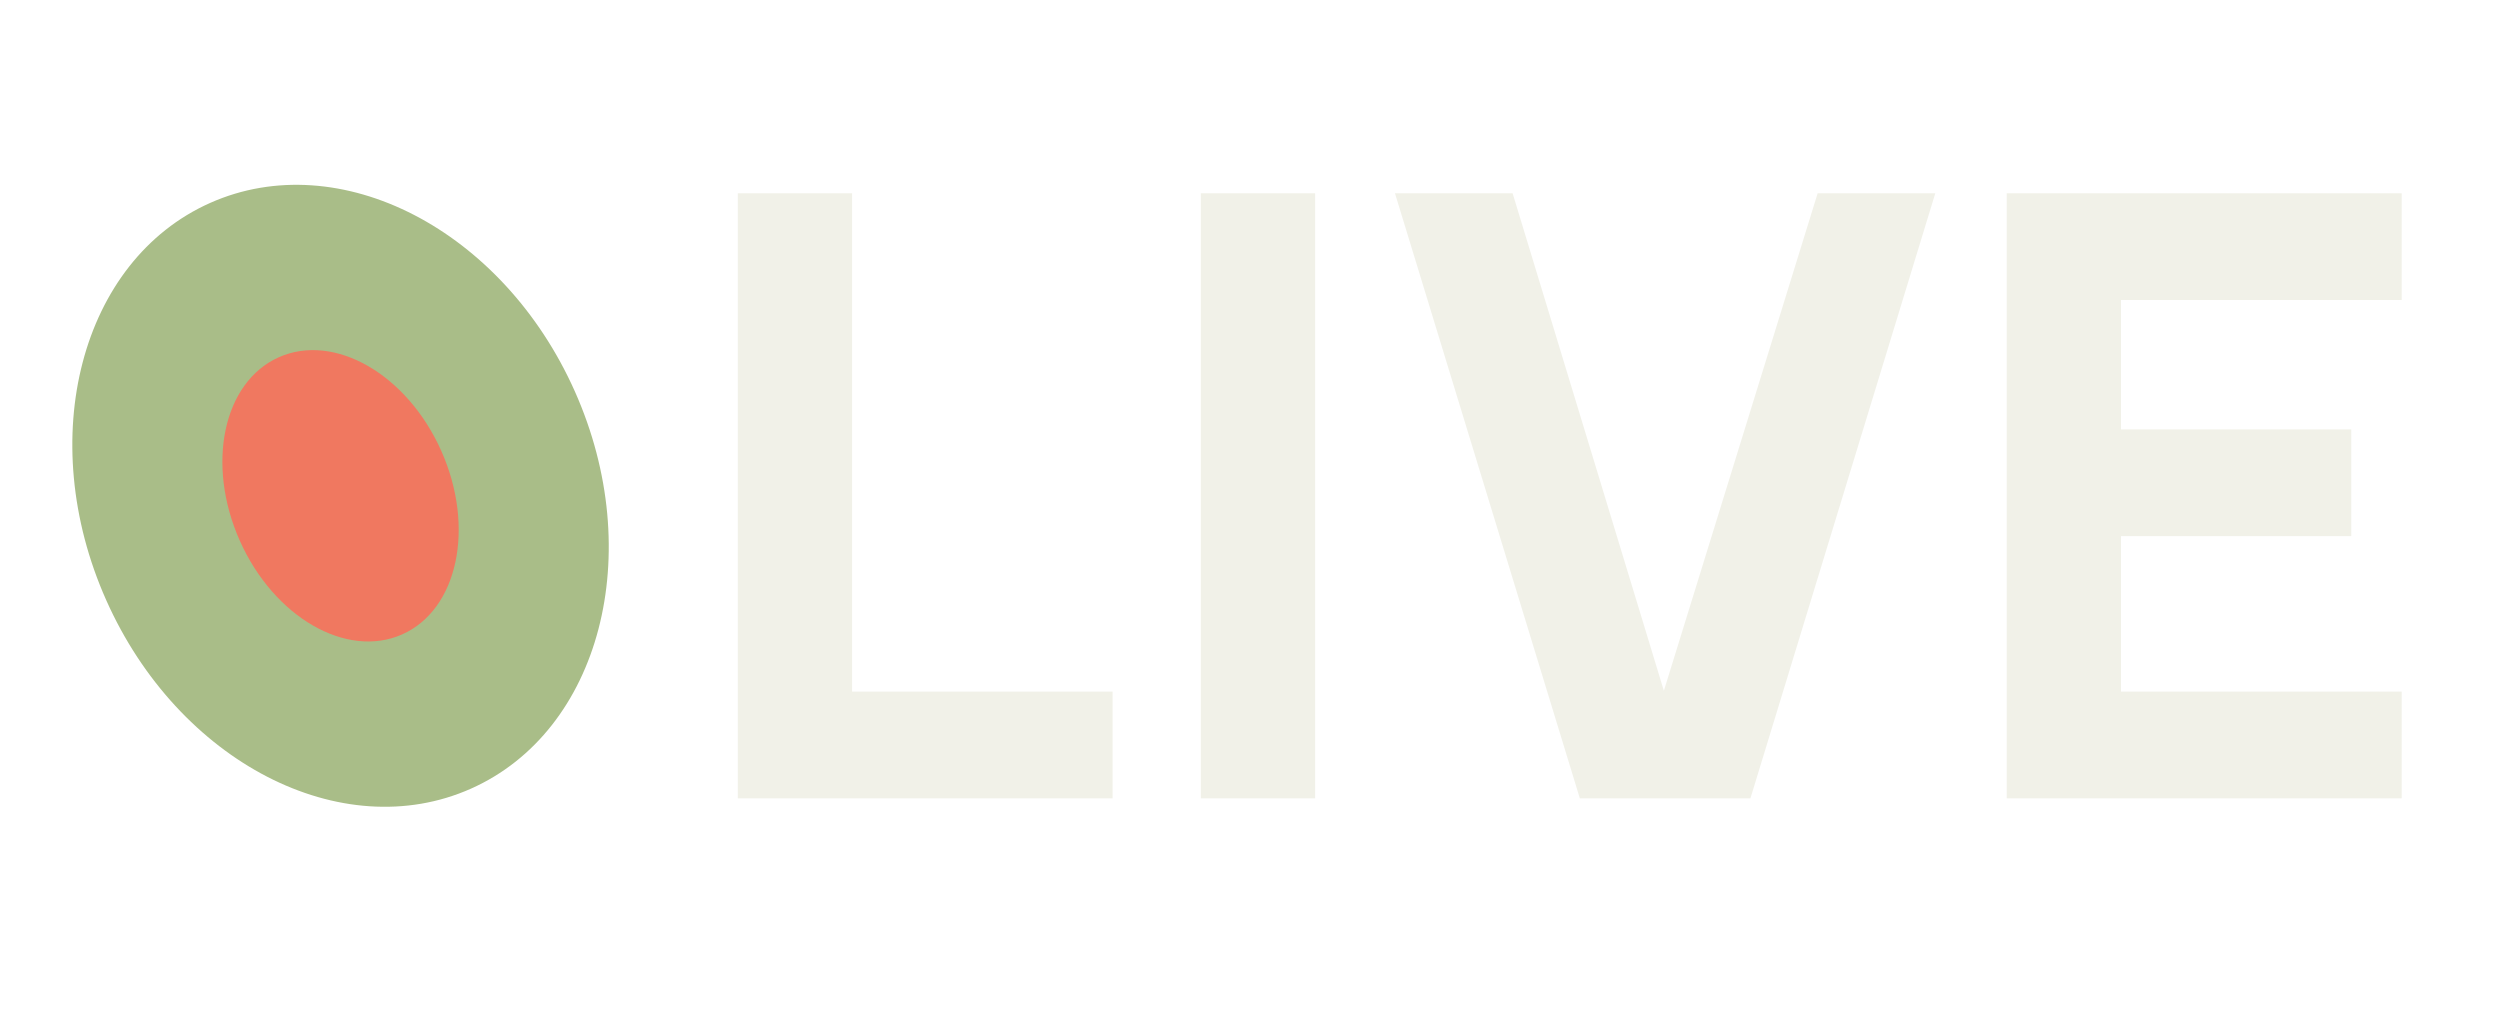
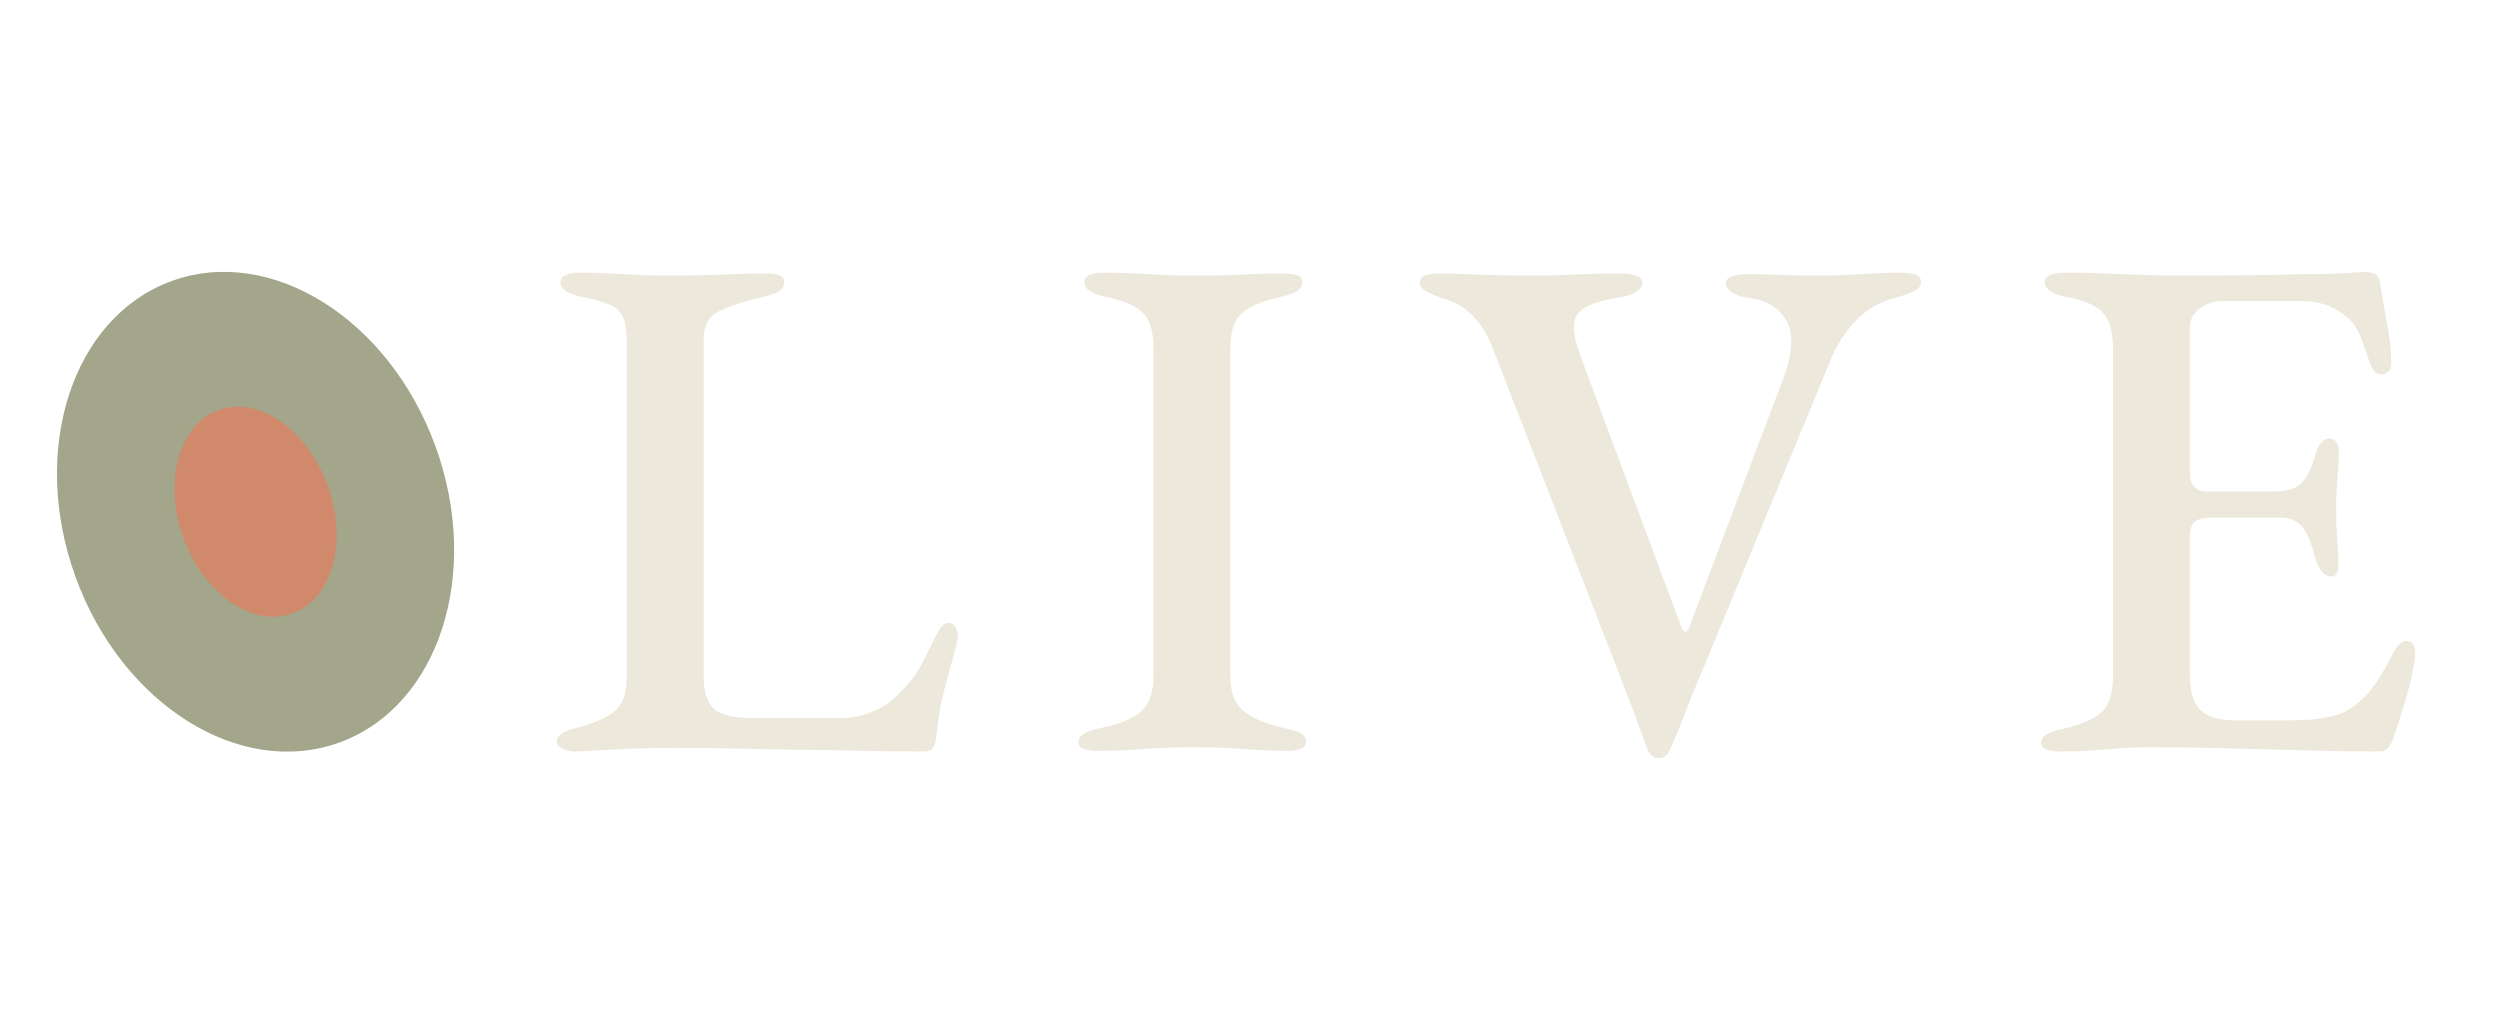
- <svg xmlns="http://www.w3.org/2000/svg" viewBox="0 0 119 48" width="119" height="48" role="img" aria-label="OLIVE">
-   <g transform="translate(16.21 23.60) rotate(-24)">
-     <ellipse rx="12.21" ry="15.26" fill="#A9BD88" />
-     <ellipse rx="5.25" ry="7.22" fill="#F07860" />
+ <svg xmlns="http://www.w3.org/2000/svg" viewBox="0 0 117 48" width="117" height="48" role="img" aria-label="OLIVE">
+   <g transform="translate(11.96 23.95) rotate(-20)">
+     <ellipse rx="8.96" ry="11.49" fill="#A3A68A" />
+     <ellipse rx="3.59" ry="5.06" fill="#D0896A" />
  </g>
-   <path d="M52.96 38L35.12 38L35.12 9.20L40.56 9.20L40.56 32.92L52.96 32.92L52.96 38ZM62.60 38L57.16 38L57.16 9.20L62.60 9.20L62.60 38ZM83.32 38L75.20 38L66.40 9.20L72.00 9.20L79.20 32.88L86.52 9.20L92.12 9.20L83.32 38ZM114.32 38L95.52 38L95.52 9.20L114.32 9.20L114.32 14.28L100.96 14.28L100.96 20.44L111.92 20.44L111.92 25.52L100.96 25.52L100.96 32.92L114.32 32.92L114.32 38Z" fill="#F1F1E8" />
+   <path d="M26.91 35.17L26.91 35.17Q26.54 35.17 26.30 35.03Q26.06 34.90 26.06 34.73L26.06 34.73Q26.06 34.46 26.33 34.30Q26.61 34.15 26.78 34.12L26.78 34.12Q28.07 33.81 28.70 33.33Q29.33 32.86 29.33 31.74L29.33 31.74L29.33 16.06Q29.33 15.25 29.16 14.85Q28.99 14.46 28.53 14.26Q28.07 14.06 27.22 13.89L27.22 13.89Q26.23 13.68 26.23 13.21L26.23 13.21Q26.23 12.97 26.49 12.87Q26.74 12.76 27.12 12.76L27.12 12.76Q27.97 12.76 28.65 12.80Q29.33 12.83 29.94 12.87Q30.55 12.90 31.30 12.90L31.30 12.90Q32.08 12.90 32.79 12.88Q33.51 12.87 34.26 12.83Q35.00 12.80 35.85 12.80L35.85 12.80Q36.26 12.80 36.48 12.88Q36.70 12.97 36.70 13.21L36.70 13.21Q36.70 13.48 36.47 13.63Q36.23 13.78 35.72 13.89L35.72 13.89Q34.43 14.19 33.68 14.55Q32.93 14.91 32.93 15.89L32.93 15.89L32.93 31.63Q32.93 32.69 33.39 33.15Q33.85 33.61 35.28 33.61L35.28 33.61L39.22 33.61Q40.10 33.61 40.77 33.33Q41.43 33.06 41.80 32.72L41.80 32.72Q42.45 32.14 42.81 31.62Q43.16 31.09 43.57 30.21L43.57 30.21Q43.74 29.83 43.95 29.49Q44.15 29.15 44.39 29.15L44.39 29.15Q44.63 29.15 44.73 29.37Q44.83 29.59 44.83 29.80L44.83 29.80Q44.83 29.87 44.80 29.97Q44.76 30.07 44.76 30.17L44.76 30.17Q44.52 31.09 44.32 31.80Q44.12 32.52 44.00 33.16Q43.88 33.81 43.81 34.56L43.81 34.56Q43.78 34.80 43.67 34.98Q43.57 35.17 43.30 35.17L43.30 35.17Q41.97 35.17 40.48 35.14Q38.98 35.10 37.45 35.09Q35.92 35.07 34.44 35.03Q32.96 35 31.60 35L31.60 35Q30.79 35 29.78 35.03Q28.78 35.07 27.95 35.12Q27.12 35.17 26.91 35.17ZM51.36 35.14L51.36 35.14Q50.98 35.14 50.73 35.05Q50.47 34.97 50.47 34.73L50.47 34.73Q50.47 34.29 51.46 34.08L51.46 34.08Q52.75 33.84 53.36 33.33Q53.98 32.82 53.98 31.67L53.98 31.67L53.98 16.30Q53.98 15.14 53.50 14.65Q53.02 14.16 51.73 13.89L51.73 13.89Q50.75 13.68 50.75 13.21L50.75 13.21Q50.75 12.97 50.98 12.87Q51.22 12.76 51.60 12.76L51.60 12.76Q52.48 12.76 53.18 12.80Q53.87 12.83 54.52 12.87Q55.17 12.90 55.91 12.90L55.91 12.90Q56.63 12.90 57.26 12.88Q57.89 12.87 58.55 12.83Q59.21 12.80 60.06 12.80L60.06 12.80Q60.47 12.80 60.71 12.88Q60.95 12.97 60.95 13.21L60.95 13.21Q60.95 13.48 60.69 13.63Q60.44 13.78 59.96 13.89L59.96 13.89Q58.63 14.19 58.11 14.67Q57.58 15.14 57.58 16.30L57.58 16.30L57.58 31.67Q57.58 32.79 58.23 33.30Q58.87 33.81 60.13 34.08L60.13 34.08Q60.64 34.18 60.88 34.32Q61.12 34.46 61.12 34.73L61.12 34.73Q61.12 34.93 60.89 35.03Q60.67 35.14 60.27 35.14L60.27 35.14Q59.42 35.14 58.70 35.09Q57.99 35.03 57.32 35Q56.66 34.97 55.91 34.97L55.91 34.97Q55.10 34.97 54.40 35Q53.70 35.03 52.96 35.09Q52.21 35.14 51.36 35.14ZM77.64 35.48L77.64 35.48Q77.30 35.48 77.13 35.14L77.13 35.14Q76.96 34.69 76.70 33.98Q76.45 33.27 76.25 32.76L76.25 32.76L69.89 16.37Q69.55 15.45 68.97 14.82Q68.39 14.19 67.47 13.95L67.47 13.95Q67.00 13.78 66.73 13.63Q66.45 13.48 66.45 13.21L66.45 13.21Q66.45 12.97 66.71 12.88Q66.96 12.80 67.34 12.80L67.34 12.80Q67.95 12.80 68.68 12.83Q69.41 12.87 70.23 12.88Q71.04 12.90 71.79 12.90L71.79 12.90Q72.47 12.90 73.24 12.87Q74.00 12.83 74.72 12.81Q75.43 12.80 75.91 12.80L75.91 12.80Q76.28 12.80 76.57 12.90Q76.86 13.00 76.86 13.21L76.86 13.21Q76.86 13.48 76.57 13.66Q76.28 13.85 75.80 13.92L75.80 13.92Q74.82 14.06 74.24 14.36Q73.66 14.67 73.66 15.25L73.66 15.25Q73.66 15.69 73.78 16.06Q73.90 16.44 73.97 16.67L73.97 16.67L78.69 29.36Q78.76 29.53 78.86 29.56Q78.97 29.59 79.07 29.32L79.07 29.32L83.45 17.73Q84.13 15.96 83.61 15.02Q83.08 14.09 81.86 13.95L81.86 13.95Q81.38 13.89 81.07 13.70Q80.77 13.51 80.77 13.24L80.77 13.24Q80.77 13.04 81.06 12.93Q81.35 12.83 81.75 12.83L81.75 12.83Q82.30 12.83 82.81 12.85Q83.32 12.87 83.86 12.88Q84.41 12.90 85.09 12.90L85.09 12.90Q86.07 12.90 87.11 12.83Q88.15 12.76 88.89 12.76L88.89 12.76Q89.34 12.76 89.62 12.85Q89.91 12.93 89.91 13.21L89.91 13.21Q89.91 13.44 89.62 13.60Q89.34 13.75 88.86 13.89L88.86 13.89Q87.67 14.16 86.87 14.99Q86.07 15.82 85.63 16.95L85.63 16.95L79.68 31.36Q79.44 31.91 79.17 32.59Q78.90 33.27 78.64 33.93Q78.39 34.59 78.12 35.14L78.12 35.14Q78.05 35.31 77.93 35.39Q77.81 35.48 77.64 35.48ZM96.41 35.17L96.41 35.17Q96.00 35.17 95.76 35.07Q95.52 34.97 95.52 34.76L95.52 34.76Q95.52 34.32 96.51 34.12L96.51 34.12Q97.77 33.84 98.33 33.35Q98.89 32.86 98.89 31.67L98.89 31.67L98.89 16.30Q98.89 15.14 98.41 14.63Q97.94 14.12 96.68 13.89L96.68 13.89Q96.17 13.78 95.93 13.61Q95.69 13.44 95.69 13.21L95.69 13.21Q95.69 13.00 95.93 12.88Q96.17 12.76 96.58 12.76L96.58 12.76Q97.70 12.76 98.60 12.80Q99.50 12.83 100.37 12.87Q101.24 12.90 102.26 12.90L102.26 12.90Q103.62 12.90 105.13 12.88Q106.64 12.87 107.87 12.83L107.87 12.83Q109.02 12.83 109.79 12.78Q110.55 12.73 110.69 12.73L110.69 12.73Q110.89 12.73 111.11 12.81Q111.33 12.90 111.37 13.14L111.37 13.14Q111.54 14.19 111.72 15.20Q111.91 16.20 111.91 16.95L111.91 16.95Q111.91 17.29 111.76 17.40Q111.61 17.52 111.44 17.52L111.44 17.52Q111.27 17.52 111.16 17.42Q111.06 17.32 110.96 17.12L110.96 17.12Q110.72 16.44 110.52 15.88Q110.31 15.31 110.04 15.04L110.04 15.04Q109.60 14.57 109.02 14.33Q108.44 14.09 107.73 14.09L107.73 14.09L103.92 14.09Q103.48 14.09 102.99 14.41Q102.49 14.74 102.49 15.31L102.49 15.31L102.49 22.25Q102.49 22.59 102.70 22.79Q102.90 23.00 103.17 23.00L103.17 23.00L106.40 23.00Q107.39 23.00 107.76 22.56Q108.14 22.11 108.38 21.20L108.38 21.20Q108.61 20.52 109.02 20.52L109.02 20.52Q109.19 20.52 109.33 20.67Q109.46 20.82 109.46 21.13L109.46 21.13Q109.46 21.33 109.43 21.81Q109.40 22.28 109.36 22.79Q109.33 23.30 109.33 23.61L109.33 23.61Q109.33 23.98 109.34 24.51Q109.36 25.04 109.40 25.55Q109.43 26.06 109.43 26.30L109.43 26.30Q109.46 26.60 109.38 26.79Q109.29 26.98 109.12 26.98L109.12 26.98Q108.58 26.98 108.31 25.99L108.31 25.99Q108.10 25.11 107.75 24.66Q107.39 24.22 106.71 24.22L106.71 24.22L103.55 24.22Q103.00 24.22 102.75 24.39Q102.49 24.56 102.49 25.11L102.49 25.11L102.49 31.60Q102.49 32.79 103.00 33.25Q103.51 33.71 104.57 33.71L104.57 33.71L107.25 33.71Q108.21 33.71 108.92 33.57Q109.63 33.44 110.14 33.06L110.14 33.06Q110.72 32.65 111.16 32.01Q111.61 31.36 112.08 30.41L112.08 30.41Q112.22 30.21 112.35 30.09Q112.49 29.97 112.66 30.00L112.66 30.00Q112.86 30.00 112.95 30.16Q113.03 30.31 113.03 30.55L113.03 30.55Q113.03 30.92 112.86 31.67Q112.69 32.42 112.44 33.23Q112.18 34.05 111.98 34.63L111.98 34.63Q111.88 34.86 111.74 35.02Q111.61 35.17 111.40 35.17L111.40 35.17Q110.18 35.17 108.85 35.14Q107.53 35.10 106.13 35.07Q104.74 35.03 103.34 35Q101.95 34.97 100.59 34.97L100.59 34.97Q99.88 34.97 99.23 35.02Q98.58 35.07 97.92 35.12Q97.26 35.17 96.41 35.17Z" fill="#EDE8DC" />
</svg>
